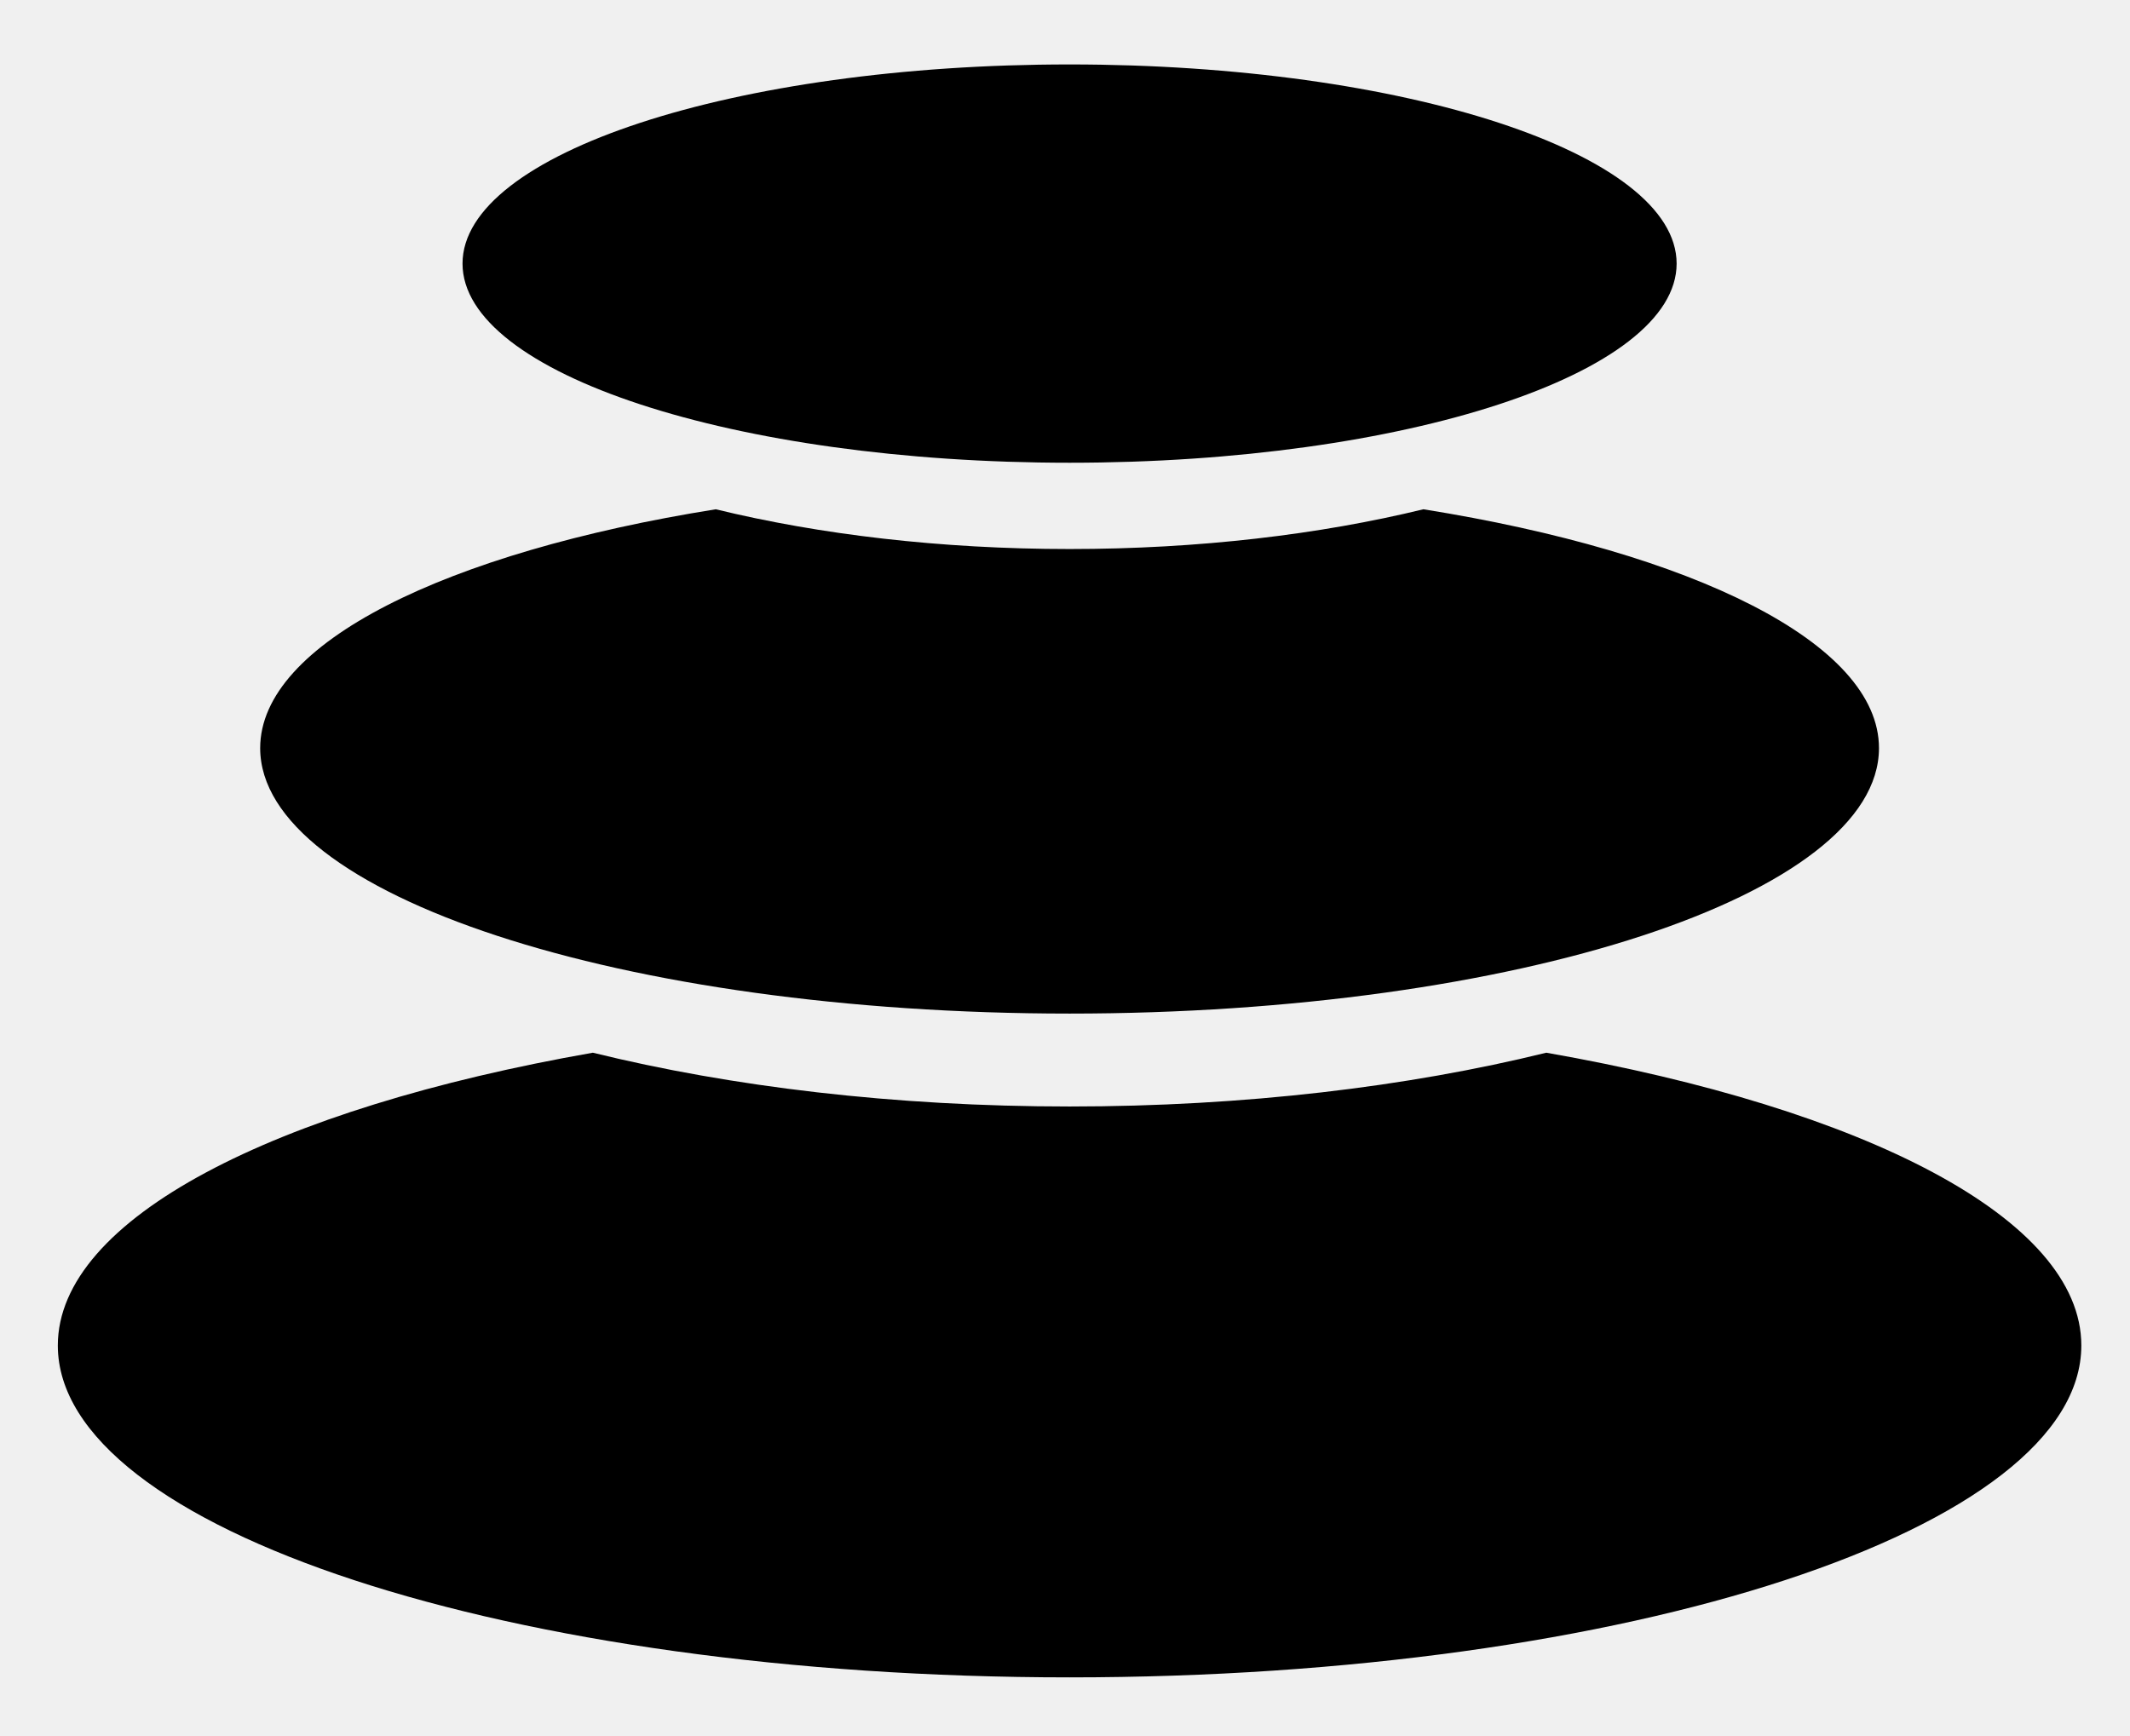
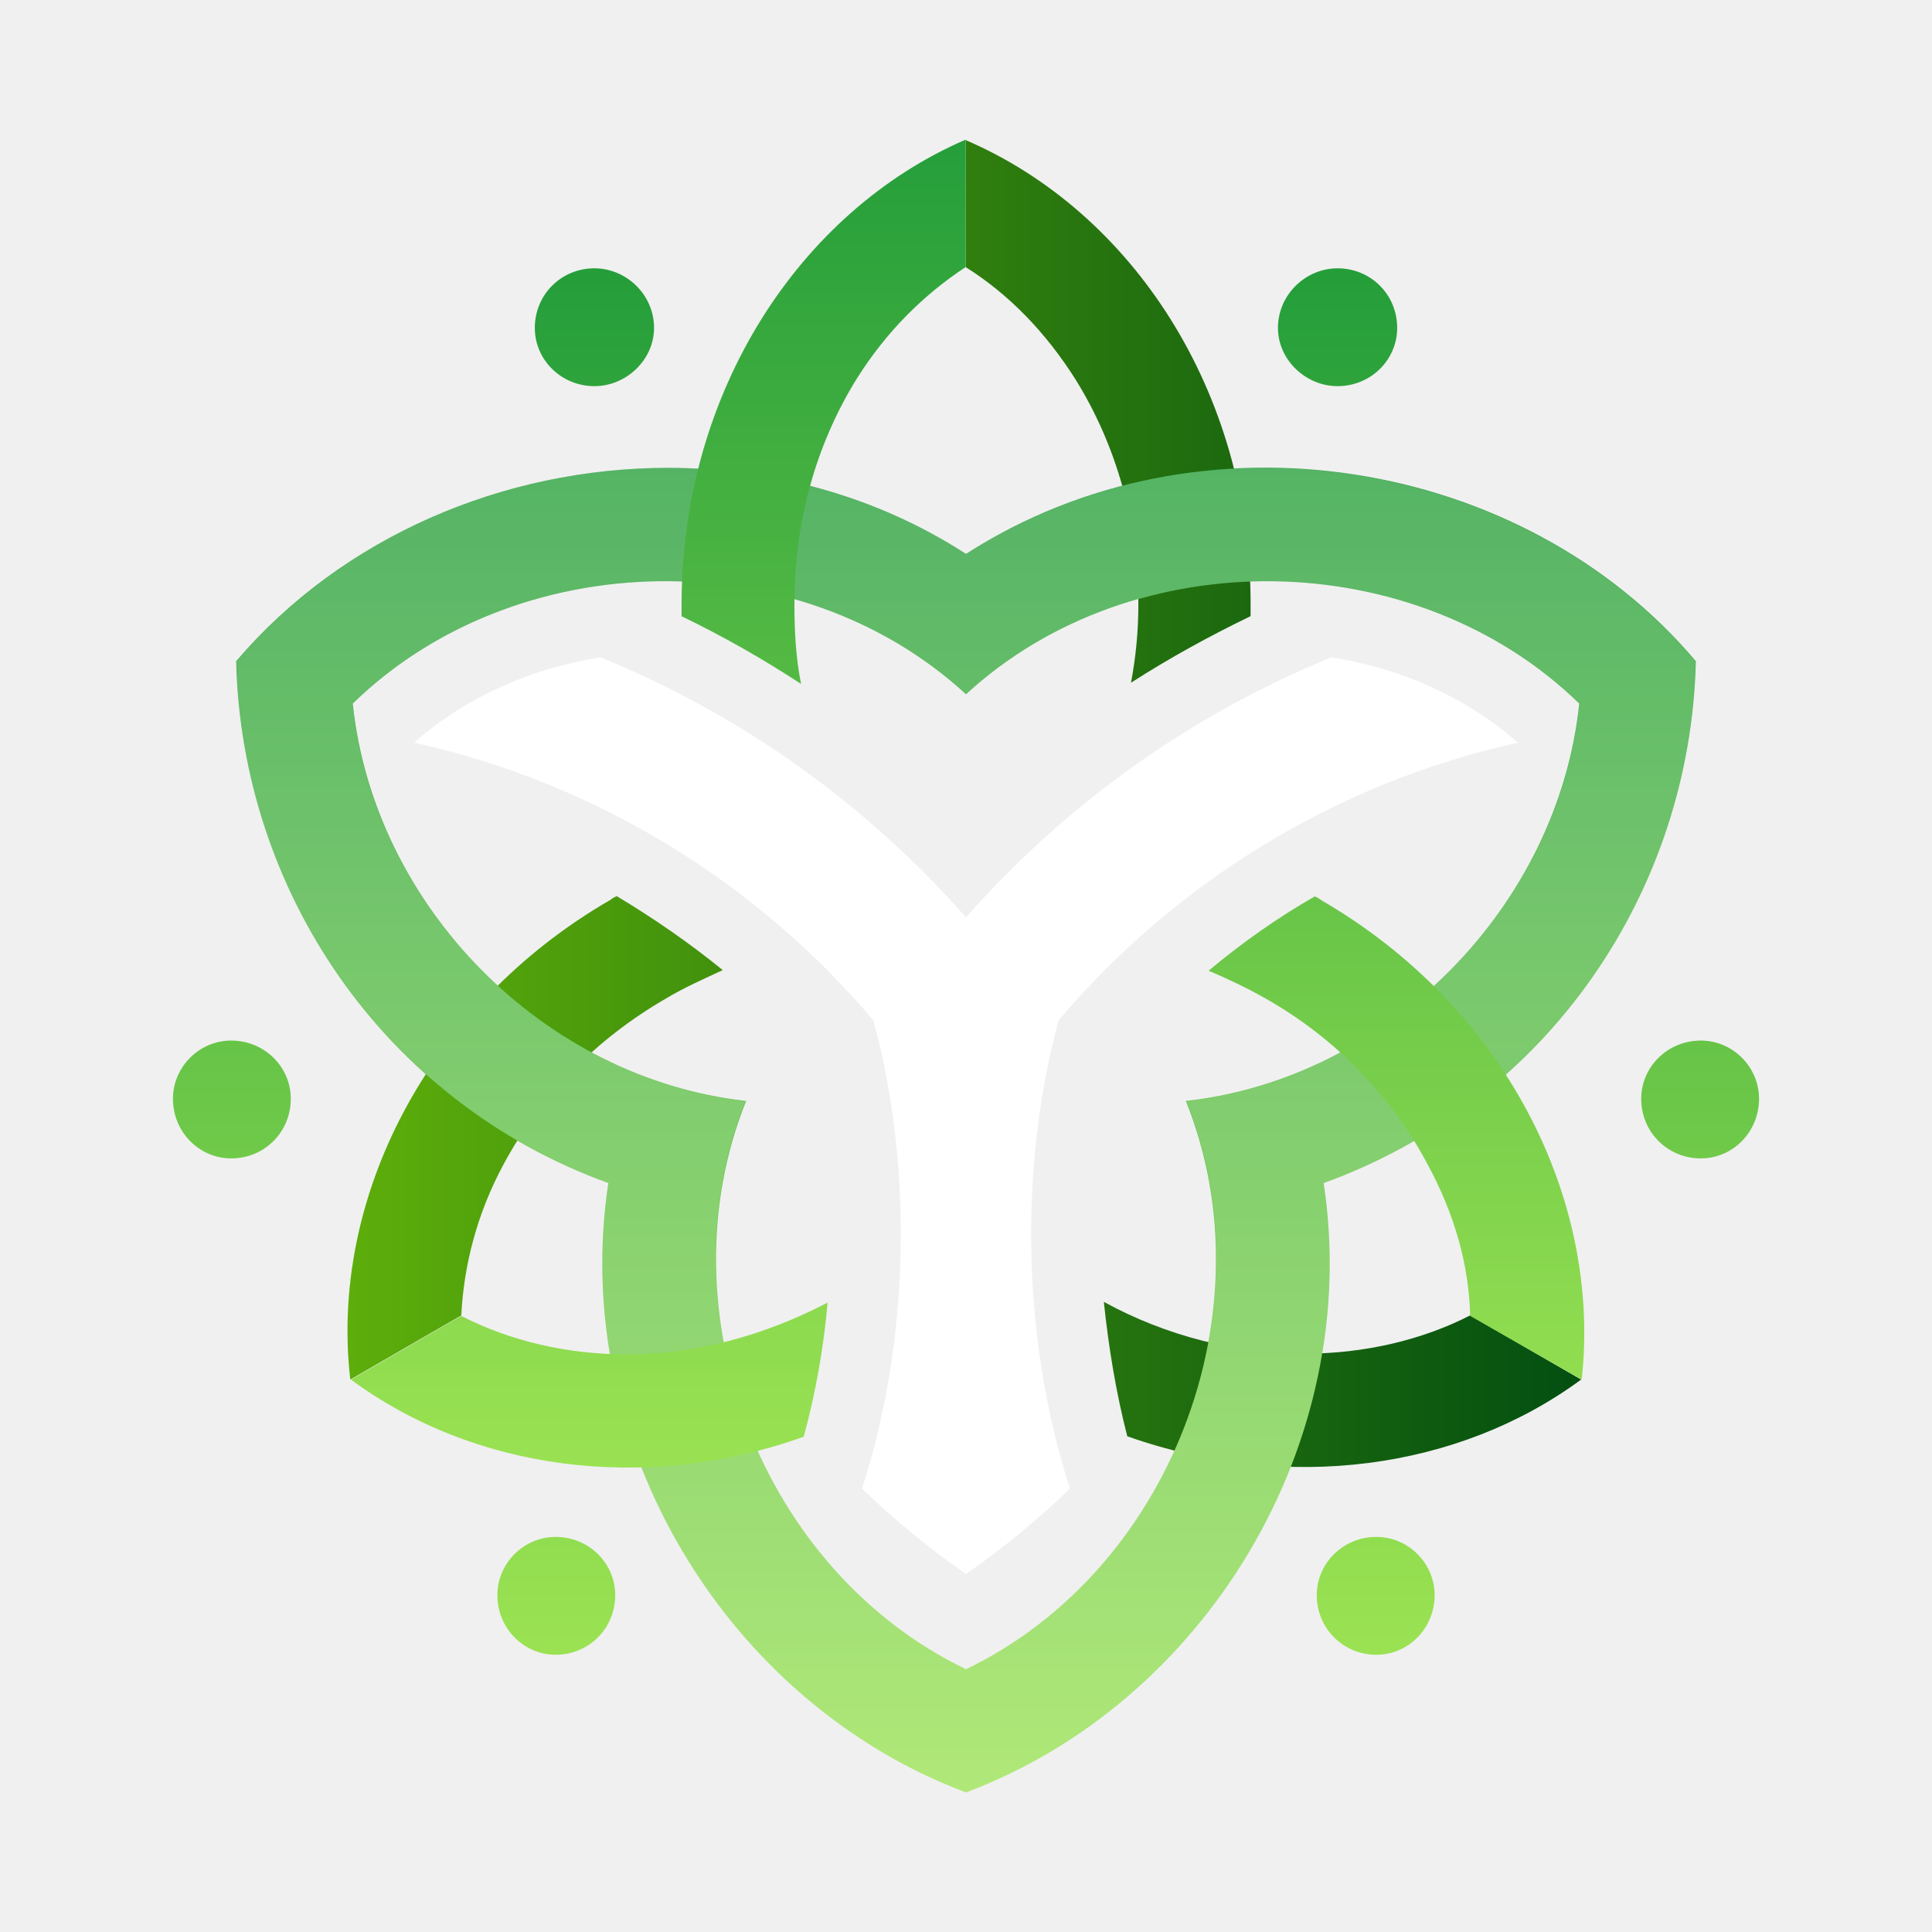
- <svg xmlns="http://www.w3.org/2000/svg" viewBox="0 0 27 22" fill="none">
-   <path fill-rule="evenodd" clip-rule="evenodd" d="M13.558 5.867C17.808 5.867 21.253 4.736 21.253 3.342C21.253 1.948 17.808 0.817 13.558 0.817C9.308 0.817 5.863 1.948 5.863 3.342C5.863 4.736 9.308 5.867 13.558 5.867ZM9.073 6.457C5.654 7.003 3.298 8.154 3.298 9.485C3.298 11.344 7.891 12.851 13.558 12.851C19.224 12.851 23.818 11.344 23.818 9.485C23.818 8.154 21.462 7.003 18.043 6.457C16.729 6.777 15.196 6.961 13.558 6.961C11.92 6.961 10.386 6.777 9.073 6.457ZM7.515 13.347C3.479 14.055 0.733 15.452 0.733 17.059C0.733 19.383 6.475 21.267 13.558 21.267C20.641 21.267 26.383 19.383 26.383 17.059C26.383 15.452 23.637 14.055 19.601 13.347C17.846 13.779 15.776 14.029 13.558 14.029C11.34 14.029 9.269 13.779 7.515 13.347Z" fill="currentColor" />
+ <svg xmlns="http://www.w3.org/2000/svg" width="100%" height="100%" viewBox="0 0 1080 1080" version="1.1" xml:space="preserve" style="fill-rule:evenodd;clip-rule:evenodd;stroke-linejoin:round;stroke-miterlimit:2;">
+   <rect id="Artboard1" x="0" y="0" width="1080" height="1080" style="fill:none;" />
+   <g id="Artboard11">
+     <g id="Layer-1">
+       <g transform="matrix(689.412,0,0,-689.412,194.441,463.699)">
+         <path d="M0.501,0.456C0.536,0.434 0.566,0.403 0.59,0.365C0.623,0.312 0.641,0.249 0.641,0.183C0.641,0.161 0.639,0.14 0.635,0.119C0.666,0.139 0.699,0.157 0.732,0.173C0.732,0.176 0.732,0.18 0.732,0.183C0.732,0.355 0.636,0.501 0.501,0.559L0.501,0.456ZM0.213,-0.057C0.064,-0.143 -0.015,-0.3 0.002,-0.446L0.092,-0.394C0.094,-0.353 0.105,-0.311 0.126,-0.272C0.156,-0.216 0.201,-0.17 0.258,-0.137C0.273,-0.128 0.289,-0.121 0.304,-0.114C0.277,-0.092 0.248,-0.072 0.218,-0.054C0.216,-0.055 0.214,-0.056 0.213,-0.057ZM0.632,-0.492C0.762,-0.538 0.901,-0.519 1,-0.446L0.91,-0.394C0.871,-0.414 0.824,-0.425 0.776,-0.425L0.776,-0.425C0.721,-0.425 0.664,-0.411 0.613,-0.383C0.617,-0.421 0.623,-0.457 0.632,-0.492Z" style="fill:url(#_Linear1);fill-rule:nonzero;" />
+       </g>
+       <g transform="matrix(0,740.425,740.425,0,540,261.528)">
+         <path d="M0.146,-0.551C0.318,-0.547 0.478,-0.441 0.54,-0.27C0.738,-0.3 0.933,-0.179 1,0C0.933,0.179 0.738,0.3 0.54,0.27C0.478,0.441 0.318,0.547 0.146,0.551C-0.008,0.421 -0.049,0.177 0.065,0C0.021,-0.068 0,-0.147 -0,-0.225C-0,-0.349 0.052,-0.471 0.146,-0.551ZM0.178,0.463C0.331,0.447 0.461,0.319 0.478,0.166C0.637,0.23 0.833,0.154 0.907,0C0.833,-0.154 0.637,-0.23 0.478,-0.166C0.461,-0.319 0.331,-0.447 0.178,-0.463C0.058,-0.34 0.054,-0.127 0.171,0C0.054,0.127 0.058,0.34 0.178,0.463Z" style="fill:url(#_Linear2);fill-rule:nonzero;" />
+       </g>
+       <g transform="matrix(0,775.035,775.035,0,540,149.985)">
+         <path d="M0.043,0.225C0.066,0.225 0.085,0.245 0.085,0.268C0.085,0.292 0.066,0.311 0.043,0.311C0.019,0.311 -0,0.292 -0,0.268C-0,0.245 0.019,0.225 0.043,0.225ZM0.043,-0.311C0.066,-0.311 0.085,-0.292 0.085,-0.268C0.085,-0.245 0.066,-0.225 0.043,-0.225C0.019,-0.225 -0,-0.245 -0,-0.268C-0,-0.292 0.019,-0.311 0.043,-0.311ZM0.599,0.487C0.623,0.487 0.642,0.506 0.642,0.53C0.642,0.553 0.623,0.572 0.599,0.572C0.576,0.572 0.557,0.553 0.557,0.53C0.557,0.506 0.576,0.487 0.599,0.487ZM0.599,-0.572C0.623,-0.572 0.642,-0.553 0.642,-0.53C0.642,-0.506 0.623,-0.487 0.599,-0.487C0.576,-0.487 0.557,-0.506 0.557,-0.53C0.557,-0.553 0.576,-0.572 0.599,-0.572ZM0.957,0.253C0.981,0.253 1,0.272 1,0.296C1,0.319 0.981,0.338 0.957,0.338C0.934,0.338 0.915,0.319 0.915,0.296C0.915,0.272 0.934,0.253 0.957,0.253ZM0.957,-0.338C0.981,-0.338 1,-0.319 1,-0.296C1,-0.272 0.981,-0.253 0.957,-0.253C0.934,-0.253 0.915,-0.272 0.915,-0.296C0.915,-0.319 0.934,-0.338 0.957,-0.338Z" style="fill:url(#_Linear3);fill-rule:nonzero;" />
+       </g>
+       <g transform="matrix(1.40451,0,0,1.40451,591.728,676.935)">
+         <path d="M0,-75.851C-16.009,-16.578 -14.274,52.438 4.56,110.49C-8.29,122.889 -22.13,134.269 -36.83,144.5C-51.53,134.269 -65.37,122.889 -78.22,110.49C-59.385,52.44 -57.65,-16.58 -73.66,-75.851C-120.11,-130.65 -183.87,-170.31 -256.49,-186.391C-235.75,-204.69 -209.66,-216.031 -182.32,-220.351C-126.06,-197.431 -76.36,-161.73 -36.83,-116.851C2.7,-161.73 52.4,-197.431 108.66,-220.351C136,-216.031 162.09,-204.69 182.83,-186.391C110.21,-170.31 46.45,-130.65 0,-75.851" style="fill:white;fill-rule:nonzero;" />
+       </g>
+       <g transform="matrix(1.40451,0,0,1.40451,-331.006,-218.437)">
+         <clipPath id="_clip4">
+           <path d="M329.778,418.836C331.538,509.266 387.898,593.516 477.848,626.496C462.131,731.048 525.676,833.69 620.148,868.906C714.615,833.701 778.171,731.034 762.448,626.496C852.398,593.516 908.758,509.266 910.518,418.836C842.054,337.636 713.202,315.944 620.148,376.066C584.042,352.742 542.553,341.731 501.297,341.73C436.207,341.73 371.69,369.137 329.778,418.836ZM864.318,435.666C856.03,515.992 788.362,584.622 707.888,593.836C741.474,677.419 701.303,780.839 620.148,819.746C538.993,780.839 498.822,677.419 532.409,593.836C451.933,584.622 384.267,515.992 375.978,435.666C440.972,372.082 553.28,370.403 620.148,432.106C687.016,370.403 799.325,372.082 864.318,435.666Z" clip-rule="nonzero" />
+         </clipPath>
+         <g clip-path="url(#_clip4)">
+           <g opacity="0.22">
+             <g>
+               <g transform="matrix(-1,0,0,1,804.42,624.577)">
+                 <path d="M0,-94.456C-26.083,-94.456 -47.228,-73.311 -47.228,-47.228C-47.228,-21.145 -26.083,0 0,0C26.083,0 47.228,-21.145 47.228,-47.228C47.228,-73.311 26.083,-94.456 0,-94.456" style="fill:rgb(0,148,68);" />
+               </g>
+               <g transform="matrix(-1,0,0,1,532.552,416.774)">
+                 <path d="M0,-94.456C-26.083,-94.456 -47.228,-73.311 -47.228,-47.228C-47.228,-21.145 -26.083,0 0,0C26.083,0 47.228,-21.145 47.228,-47.228C47.228,-73.311 26.083,-94.456 0,-94.456" style="fill:rgb(0,148,68);" />
+               </g>
+               <g transform="matrix(-1,0,0,1,510.376,759.278)">
+                 <path d="M0,-94.456C-26.083,-94.456 -47.228,-73.311 -47.228,-47.228C-47.228,-21.144 -26.083,0 0,0C26.083,0 47.228,-21.144 47.228,-47.228C47.228,-73.311 26.083,-94.456 0,-94.456" style="fill:rgb(0,148,68);" />
+               </g>
+               <g transform="matrix(0.998716,0,0,0.999908,-48.1944,-189.635)">
+                 <rect x="284.233" y="345.192" width="769.938" height="769.02" style="fill:white;" />
+               </g>
+             </g>
+           </g>
+         </g>
+       </g>
+       <g transform="matrix(0,-742.149,-742.149,0,550.96,820.196)">
+         <path d="M0.65,0.229C0.647,0.229 0.644,0.229 0.641,0.229C0.626,0.198 0.609,0.168 0.59,0.139C0.61,0.143 0.63,0.144 0.65,0.144C0.712,0.144 0.77,0.128 0.82,0.097C0.855,0.075 0.883,0.047 0.904,0.015L1,0.015C0.946,0.14 0.81,0.229 0.65,0.229ZM0.374,-0.168C0.368,-0.182 0.361,-0.197 0.353,-0.211C0.323,-0.264 0.279,-0.306 0.228,-0.333C0.191,-0.353 0.153,-0.364 0.114,-0.365L0.066,-0.449C0.202,-0.464 0.347,-0.391 0.427,-0.253C0.428,-0.252 0.429,-0.25 0.43,-0.248C0.414,-0.22 0.395,-0.193 0.374,-0.168ZM0.085,0.27C0.085,0.315 0.095,0.358 0.114,0.395L0.066,0.478C-0.002,0.386 -0.02,0.257 0.023,0.137C0.056,0.128 0.09,0.122 0.124,0.119C0.099,0.167 0.085,0.219 0.085,0.27Z" style="fill:url(#_Linear5);fill-rule:nonzero;" />
+       </g>
+     </g>
+   </g>
+   <defs>
+     <linearGradient id="_Linear1" x1="0" y1="0" x2="1" y2="0" gradientUnits="userSpaceOnUse" gradientTransform="matrix(1,0,0,-1,0,0.0211456)">
+       <stop offset="0" style="stop-color:rgb(93,174,11);stop-opacity:1" />
+       <stop offset="1" style="stop-color:rgb(3,79,17);stop-opacity:1" />
+     </linearGradient>
+     <linearGradient id="_Linear2" x1="0" y1="0" x2="1" y2="0" gradientUnits="userSpaceOnUse" gradientTransform="matrix(1,0,0,-1,0,2.70498e-07)">
+       <stop offset="0" style="stop-color:rgb(37,158,58);stop-opacity:1" />
+       <stop offset="1" style="stop-color:rgb(154,226,82);stop-opacity:1" />
+     </linearGradient>
+     <linearGradient id="_Linear3" x1="0" y1="0" x2="1" y2="0" gradientUnits="userSpaceOnUse" gradientTransform="matrix(1,0,0,-1,0,2.58419e-07)">
+       <stop offset="0" style="stop-color:rgb(37,158,58);stop-opacity:1" />
+       <stop offset="1" style="stop-color:rgb(154,226,82);stop-opacity:1" />
+     </linearGradient>
+     <linearGradient id="_Linear5" x1="0" y1="0" x2="1" y2="0" gradientUnits="userSpaceOnUse" gradientTransform="matrix(1,0,0,-1,0,0.0137697)">
+       <stop offset="0" style="stop-color:rgb(154,226,82);stop-opacity:1" />
+       <stop offset="1" style="stop-color:rgb(37,158,58);stop-opacity:1" />
+     </linearGradient>
+   </defs>
</svg>
